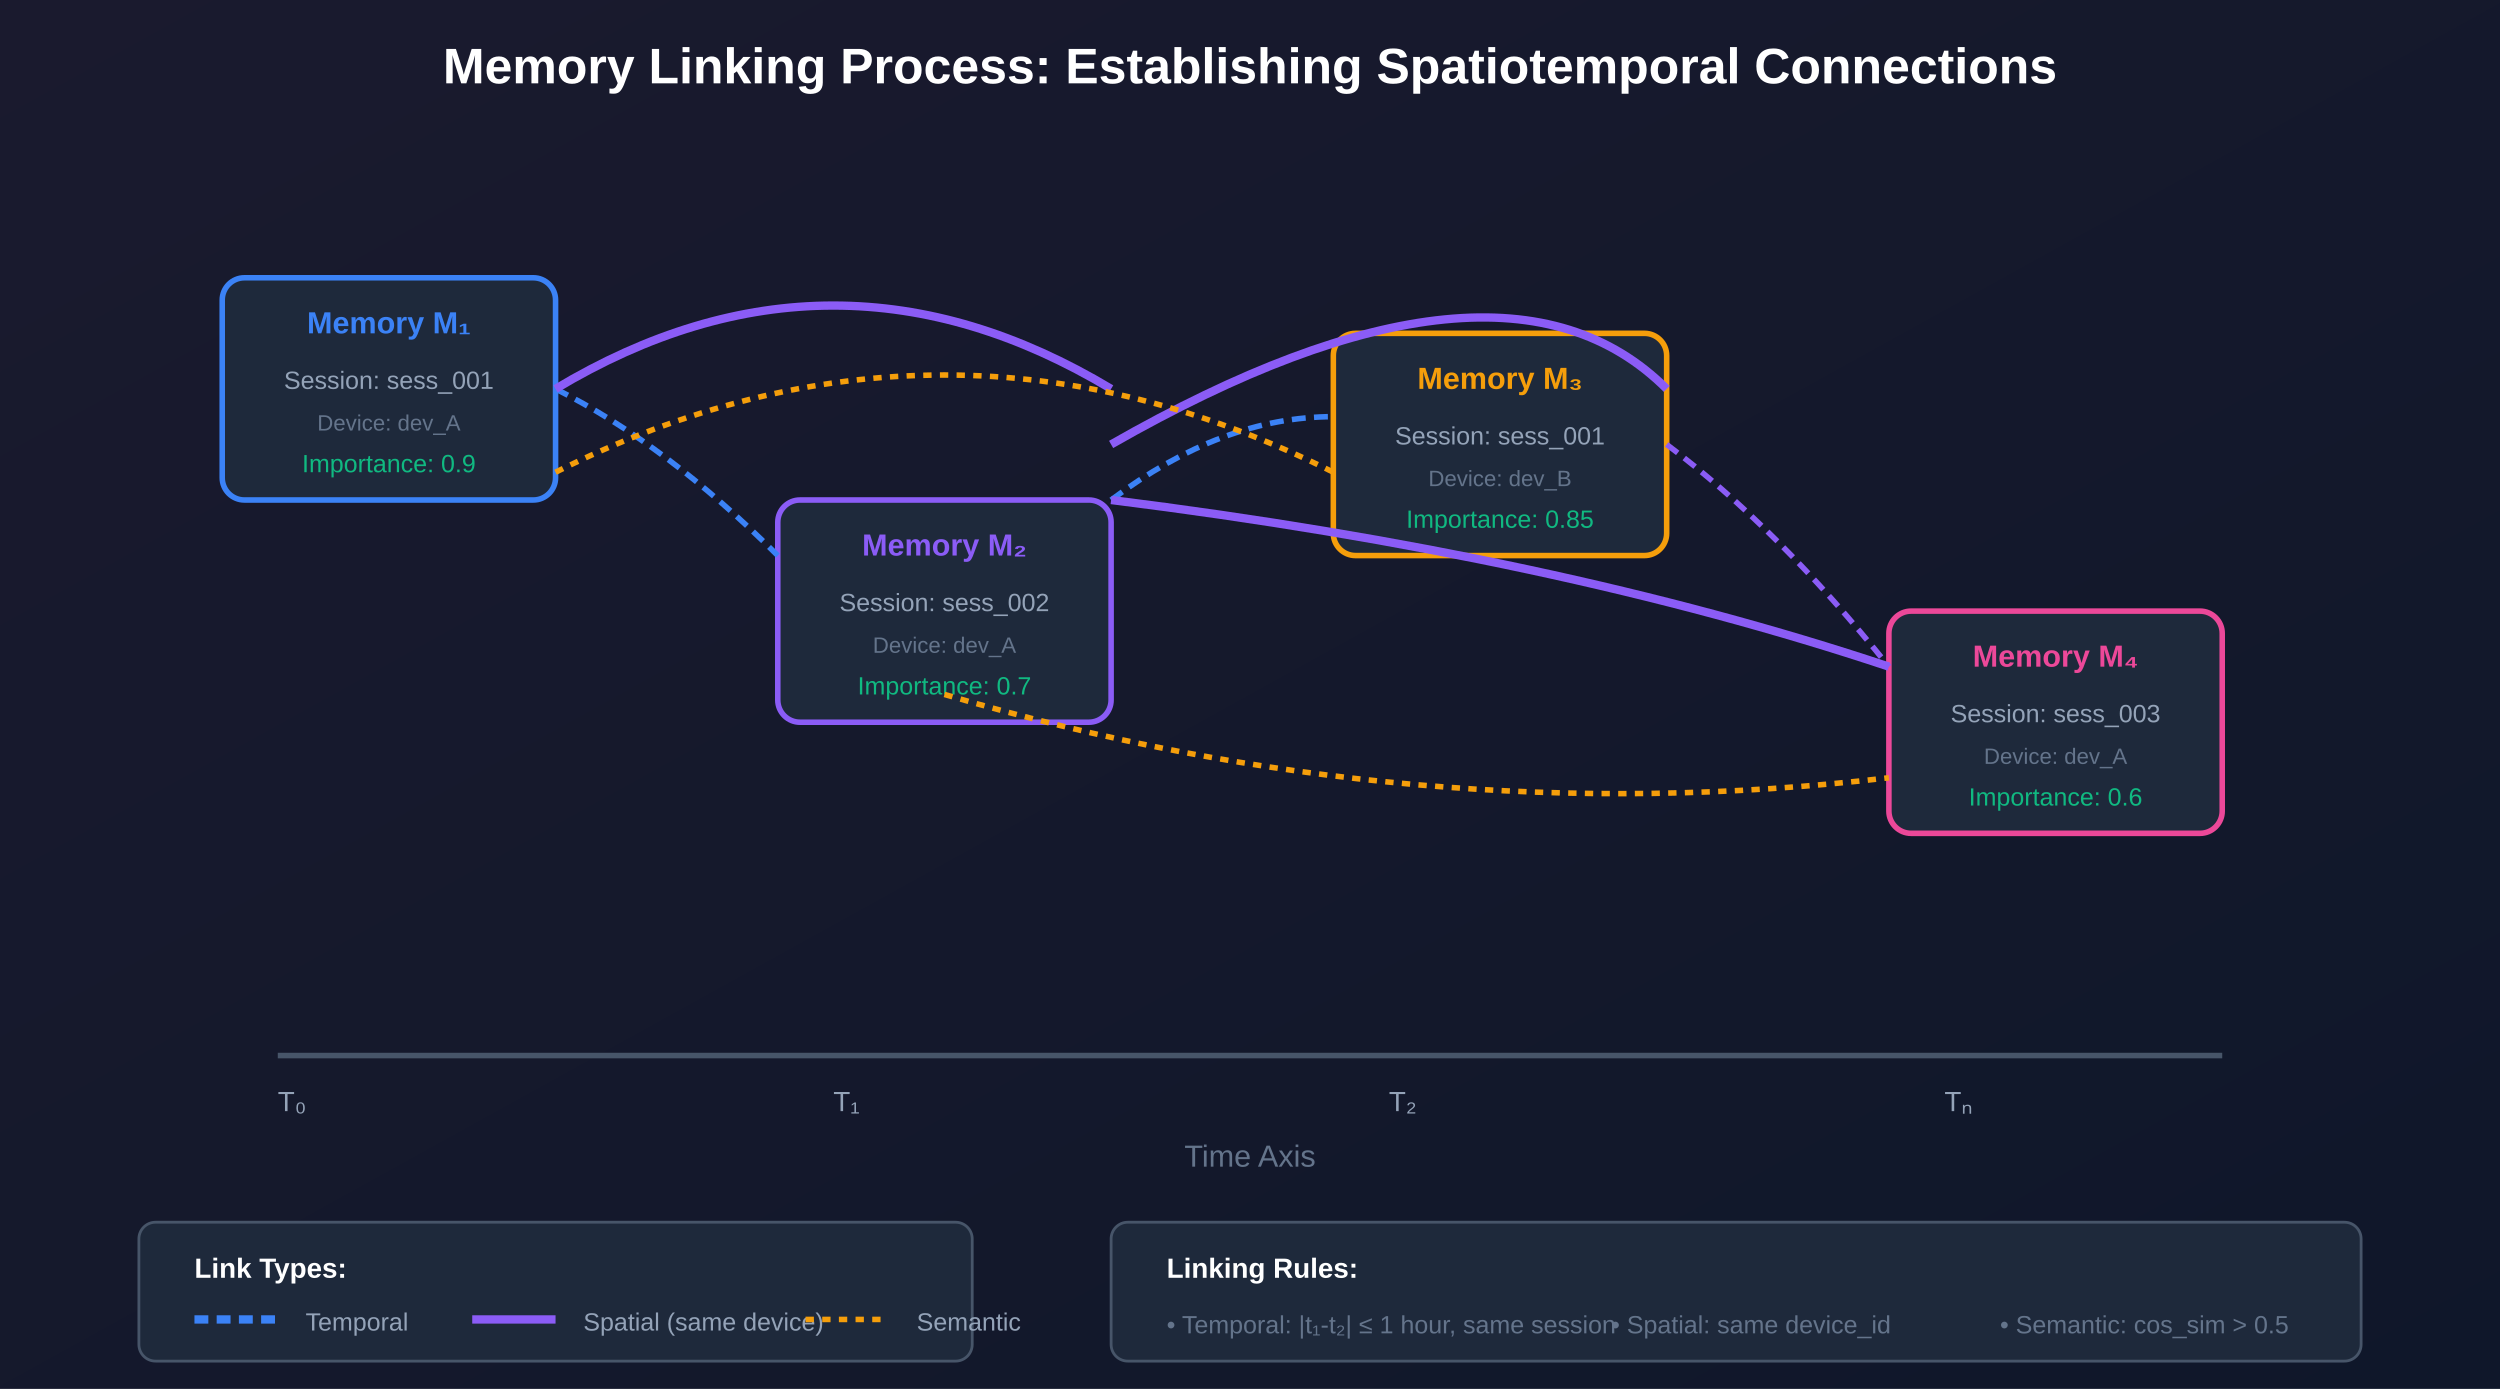
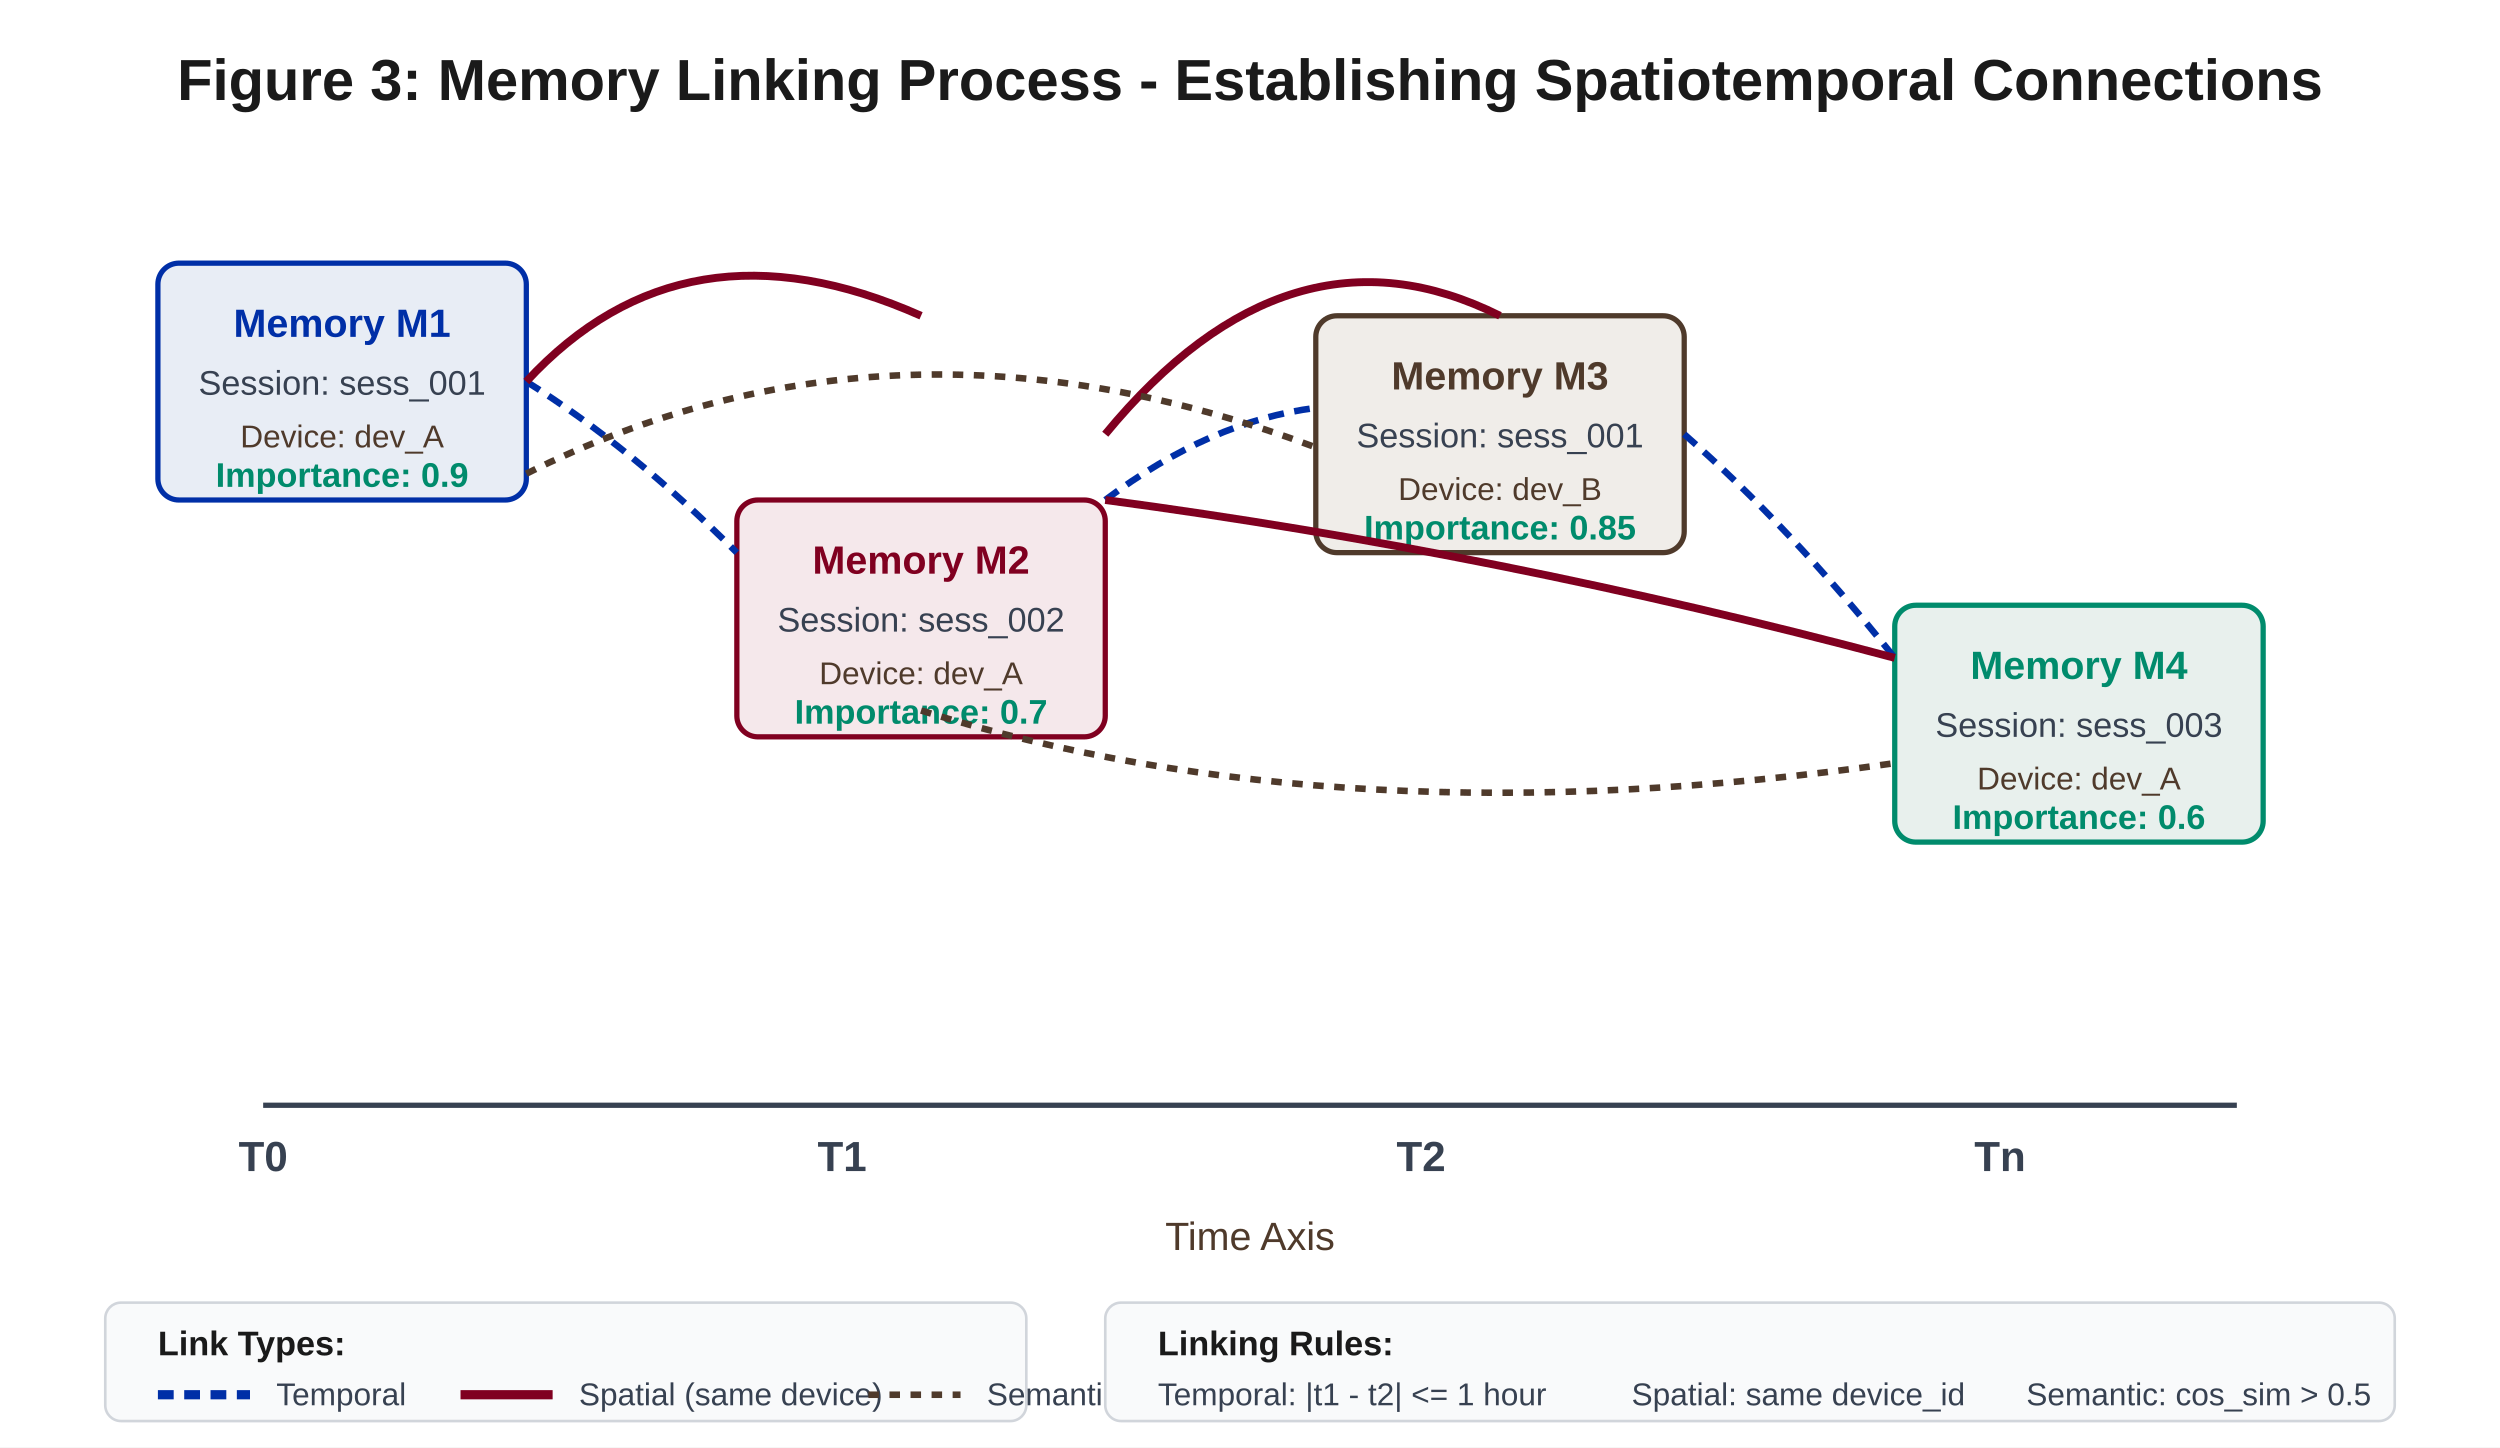
- <svg xmlns="http://www.w3.org/2000/svg" viewBox="0 0 900 500">
+ <svg xmlns="http://www.w3.org/2000/svg" viewBox="0 0 950 550">
  <defs>
-     <linearGradient id="bgGrad2" x1="0%" y1="0%" x2="100%" y2="100%">
-       <stop offset="0%" style="stop-color:#1a1a2e" />
-       <stop offset="100%" style="stop-color:#0f172a" />
-     </linearGradient>
+     <marker id="arrowT" markerWidth="10" markerHeight="7" refX="9" refY="3.5" orient="auto">
+       <polygon points="0 0, 10 3.5, 0 7" fill="#002FA7" />
+     </marker>
  </defs>
-   <rect width="900" height="500" fill="url(#bgGrad2)" />
-   <text x="450" y="30" text-anchor="middle" fill="#ffffff" font-family="Arial, sans-serif" font-size="18" font-weight="bold">Memory Linking Process: Establishing Spatiotemporal Connections</text>
-   <line x1="100" y1="380" x2="800" y2="380" stroke="#475569" stroke-width="2" />
-   <text x="100" y="400" fill="#94a3b8" font-family="Arial, sans-serif" font-size="10">T₀</text>
-   <text x="300" y="400" fill="#94a3b8" font-family="Arial, sans-serif" font-size="10">T₁</text>
-   <text x="500" y="400" fill="#94a3b8" font-family="Arial, sans-serif" font-size="10">T₂</text>
-   <text x="700" y="400" fill="#94a3b8" font-family="Arial, sans-serif" font-size="10">Tₙ</text>
-   <text x="450" y="420" text-anchor="middle" fill="#64748b" font-family="Arial, sans-serif" font-size="11">Time Axis</text>
-   <rect x="80" y="100" width="120" height="80" rx="8" fill="#1e293b" stroke="#3b82f6" stroke-width="2" />
-   <text x="140" y="120" text-anchor="middle" fill="#3b82f6" font-family="Arial, sans-serif" font-size="11" font-weight="bold">Memory M₁</text>
-   <text x="140" y="140" text-anchor="middle" fill="#94a3b8" font-family="Arial, sans-serif" font-size="9">Session: sess_001</text>
-   <text x="140" y="155" text-anchor="middle" fill="#64748b" font-family="Arial, sans-serif" font-size="8">Device: dev_A</text>
-   <text x="140" y="170" text-anchor="middle" fill="#10b981" font-family="Arial, sans-serif" font-size="9">Importance: 0.9</text>
-   <rect x="280" y="180" width="120" height="80" rx="8" fill="#1e293b" stroke="#8b5cf6" stroke-width="2" />
-   <text x="340" y="200" text-anchor="middle" fill="#8b5cf6" font-family="Arial, sans-serif" font-size="11" font-weight="bold">Memory M₂</text>
-   <text x="340" y="220" text-anchor="middle" fill="#94a3b8" font-family="Arial, sans-serif" font-size="9">Session: sess_002</text>
-   <text x="340" y="235" text-anchor="middle" fill="#64748b" font-family="Arial, sans-serif" font-size="8">Device: dev_A</text>
-   <text x="340" y="250" text-anchor="middle" fill="#10b981" font-family="Arial, sans-serif" font-size="9">Importance: 0.7</text>
-   <rect x="480" y="120" width="120" height="80" rx="8" fill="#1e293b" stroke="#f59e0b" stroke-width="2" />
-   <text x="540" y="140" text-anchor="middle" fill="#f59e0b" font-family="Arial, sans-serif" font-size="11" font-weight="bold">Memory M₃</text>
-   <text x="540" y="160" text-anchor="middle" fill="#94a3b8" font-family="Arial, sans-serif" font-size="9">Session: sess_001</text>
-   <text x="540" y="175" text-anchor="middle" fill="#64748b" font-family="Arial, sans-serif" font-size="8">Device: dev_B</text>
-   <text x="540" y="190" text-anchor="middle" fill="#10b981" font-family="Arial, sans-serif" font-size="9">Importance: 0.85</text>
-   <rect x="680" y="220" width="120" height="80" rx="8" fill="#1e293b" stroke="#ec4899" stroke-width="2" />
-   <text x="740" y="240" text-anchor="middle" fill="#ec4899" font-family="Arial, sans-serif" font-size="11" font-weight="bold">Memory M₄</text>
-   <text x="740" y="260" text-anchor="middle" fill="#94a3b8" font-family="Arial, sans-serif" font-size="9">Session: sess_003</text>
-   <text x="740" y="275" text-anchor="middle" fill="#64748b" font-family="Arial, sans-serif" font-size="8">Device: dev_A</text>
-   <text x="740" y="290" text-anchor="middle" fill="#10b981" font-family="Arial, sans-serif" font-size="9">Importance: 0.6</text>
-   <path d="M200 140 Q240 160 280 200" stroke="#3b82f6" stroke-width="2" fill="none" stroke-dasharray="5,3" />
-   <path d="M400 180 Q440 150 480 150" stroke="#3b82f6" stroke-width="2" fill="none" stroke-dasharray="5,3" />
-   <path d="M600 160 Q640 190 680 240" stroke="#8b5cf6" stroke-width="2" fill="none" stroke-dasharray="5,3" />
-   <path d="M200 140 Q300 80 400 140" stroke="#8b5cf6" stroke-width="3" fill="none" />
-   <path d="M400 160 Q540 80 600 140" stroke="#8b5cf6" stroke-width="3" fill="none" />
-   <path d="M400 180 Q560 200 680 240" stroke="#8b5cf6" stroke-width="3" fill="none" />
-   <path d="M200 170 Q340 100 480 170" stroke="#f59e0b" stroke-width="2" fill="none" stroke-dasharray="3,3" />
-   <path d="M340 250 Q510 300 680 280" stroke="#f59e0b" stroke-width="2" fill="none" stroke-dasharray="3,3" />
-   <rect x="50" y="440" width="300" height="50" rx="6" fill="#1e293b" stroke="#475569" stroke-width="1" />
-   <text x="70" y="460" fill="#ffffff" font-family="Arial, sans-serif" font-size="10" font-weight="bold">Link Types:</text>
-   <line x1="70" y1="475" x2="100" y2="475" stroke="#3b82f6" stroke-width="3" stroke-dasharray="5,3" />
-   <text x="110" y="479" fill="#94a3b8" font-family="Arial, sans-serif" font-size="9">Temporal</text>
-   <line x1="170" y1="475" x2="200" y2="475" stroke="#8b5cf6" stroke-width="3" />
-   <text x="210" y="479" fill="#94a3b8" font-family="Arial, sans-serif" font-size="9">Spatial (same device)</text>
-   <line x1="290" y1="475" x2="320" y2="475" stroke="#f59e0b" stroke-width="2" stroke-dasharray="3,3" />
-   <text x="330" y="479" fill="#94a3b8" font-family="Arial, sans-serif" font-size="9">Semantic</text>
-   <rect x="400" y="440" width="450" height="50" rx="6" fill="#1e293b" stroke="#475569" stroke-width="1" />
-   <text x="420" y="460" fill="#ffffff" font-family="Arial, sans-serif" font-size="10" font-weight="bold">Linking Rules:</text>
-   <text x="420" y="480" fill="#64748b" font-family="Arial, sans-serif" font-size="9">• Temporal: |t₁-t₂| ≤ 1 hour, same session</text>
-   <text x="580" y="480" fill="#64748b" font-family="Arial, sans-serif" font-size="9">• Spatial: same device_id</text>
-   <text x="720" y="480" fill="#64748b" font-family="Arial, sans-serif" font-size="9">• Semantic: cos_sim &gt; 0.5</text>
+   <rect width="950" height="550" fill="#ffffff" />
+   <text x="475" y="38" text-anchor="middle" fill="#1a1a1a" font-family="Arial, sans-serif" font-size="22" font-weight="bold">Figure 3: Memory Linking Process - Establishing Spatiotemporal Connections</text>
+   <line x1="100" y1="420" x2="850" y2="420" stroke="#374151" stroke-width="2" />
+   <text x="100" y="445" text-anchor="middle" fill="#374151" font-family="Arial, sans-serif" font-size="16" font-weight="bold">T0</text>
+   <text x="320" y="445" text-anchor="middle" fill="#374151" font-family="Arial, sans-serif" font-size="16" font-weight="bold">T1</text>
+   <text x="540" y="445" text-anchor="middle" fill="#374151" font-family="Arial, sans-serif" font-size="16" font-weight="bold">T2</text>
+   <text x="760" y="445" text-anchor="middle" fill="#374151" font-family="Arial, sans-serif" font-size="16" font-weight="bold">Tn</text>
+   <text x="475" y="475" text-anchor="middle" fill="#4F3A2B" font-family="Arial, sans-serif" font-size="15">Time Axis</text>
+   <rect x="60" y="100" width="140" height="90" rx="8" fill="#e8edf5" stroke="#002FA7" stroke-width="2" />
+   <text x="130" y="128" text-anchor="middle" fill="#002FA7" font-family="Arial, sans-serif" font-size="15" font-weight="bold">Memory M1</text>
+   <text x="130" y="150" text-anchor="middle" fill="#374151" font-family="Arial, sans-serif" font-size="13">Session: sess_001</text>
+   <text x="130" y="170" text-anchor="middle" fill="#4F3A2B" font-family="Arial, sans-serif" font-size="12">Device: dev_A</text>
+   <text x="130" y="185" text-anchor="middle" fill="#008B6C" font-family="Arial, sans-serif" font-size="13" font-weight="bold">Importance: 0.9</text>
+   <rect x="280" y="190" width="140" height="90" rx="8" fill="#f5e8eb" stroke="#800020" stroke-width="2" />
+   <text x="350" y="218" text-anchor="middle" fill="#800020" font-family="Arial, sans-serif" font-size="15" font-weight="bold">Memory M2</text>
+   <text x="350" y="240" text-anchor="middle" fill="#374151" font-family="Arial, sans-serif" font-size="13">Session: sess_002</text>
+   <text x="350" y="260" text-anchor="middle" fill="#4F3A2B" font-family="Arial, sans-serif" font-size="12">Device: dev_A</text>
+   <text x="350" y="275" text-anchor="middle" fill="#008B6C" font-family="Arial, sans-serif" font-size="13" font-weight="bold">Importance: 0.7</text>
+   <rect x="500" y="120" width="140" height="90" rx="8" fill="#f0ede9" stroke="#4F3A2B" stroke-width="2" />
+   <text x="570" y="148" text-anchor="middle" fill="#4F3A2B" font-family="Arial, sans-serif" font-size="15" font-weight="bold">Memory M3</text>
+   <text x="570" y="170" text-anchor="middle" fill="#374151" font-family="Arial, sans-serif" font-size="13">Session: sess_001</text>
+   <text x="570" y="190" text-anchor="middle" fill="#4F3A2B" font-family="Arial, sans-serif" font-size="12">Device: dev_B</text>
+   <text x="570" y="205" text-anchor="middle" fill="#008B6C" font-family="Arial, sans-serif" font-size="13" font-weight="bold">Importance: 0.85</text>
+   <rect x="720" y="230" width="140" height="90" rx="8" fill="#e8f0ed" stroke="#008B6C" stroke-width="2" />
+   <text x="790" y="258" text-anchor="middle" fill="#008B6C" font-family="Arial, sans-serif" font-size="15" font-weight="bold">Memory M4</text>
+   <text x="790" y="280" text-anchor="middle" fill="#374151" font-family="Arial, sans-serif" font-size="13">Session: sess_003</text>
+   <text x="790" y="300" text-anchor="middle" fill="#4F3A2B" font-family="Arial, sans-serif" font-size="12">Device: dev_A</text>
+   <text x="790" y="315" text-anchor="middle" fill="#008B6C" font-family="Arial, sans-serif" font-size="13" font-weight="bold">Importance: 0.6</text>
+   <path d="M200 145 Q240 170 280 210" stroke="#002FA7" stroke-width="2.5" fill="none" stroke-dasharray="6,4" />
+   <path d="M420 190 Q460 160 500 155" stroke="#002FA7" stroke-width="2.5" fill="none" stroke-dasharray="6,4" />
+   <path d="M640 165 Q680 200 720 250" stroke="#002FA7" stroke-width="2.5" fill="none" stroke-dasharray="6,4" />
+   <path d="M200 145 Q260 80 350 120" stroke="#800020" stroke-width="3" fill="none" />
+   <path d="M420 165 Q490 80 570 120" stroke="#800020" stroke-width="3" fill="none" />
+   <path d="M420 190 Q570 210 720 250" stroke="#800020" stroke-width="3" fill="none" />
+   <path d="M200 180 Q340 110 500 170" stroke="#4F3A2B" stroke-width="2.5" fill="none" stroke-dasharray="4,4" />
+   <path d="M350 270 Q510 320 720 290" stroke="#4F3A2B" stroke-width="2.5" fill="none" stroke-dasharray="4,4" />
+   <rect x="40" y="495" width="350" height="45" rx="6" fill="#f9fafb" stroke="#d1d5db" stroke-width="1" />
+   <text x="60" y="515" fill="#1a1a1a" font-family="Arial, sans-serif" font-size="13" font-weight="bold">Link Types:</text>
+   <line x1="60" y1="530" x2="95" y2="530" stroke="#002FA7" stroke-width="3.5" stroke-dasharray="6,4" />
+   <text x="105" y="534" fill="#374151" font-family="Arial, sans-serif" font-size="12">Temporal</text>
+   <line x1="175" y1="530" x2="210" y2="530" stroke="#800020" stroke-width="3.5" />
+   <text x="220" y="534" fill="#374151" font-family="Arial, sans-serif" font-size="12">Spatial (same device)</text>
+   <line x1="330" y1="530" x2="365" y2="530" stroke="#4F3A2B" stroke-width="2.5" stroke-dasharray="4,4" />
+   <text x="375" y="534" fill="#374151" font-family="Arial, sans-serif" font-size="12">Semantic</text>
+   <rect x="420" y="495" width="490" height="45" rx="6" fill="#f9fafb" stroke="#d1d5db" stroke-width="1" />
+   <text x="440" y="515" fill="#1a1a1a" font-family="Arial, sans-serif" font-size="13" font-weight="bold">Linking Rules:</text>
+   <text x="440" y="534" fill="#374151" font-family="Arial, sans-serif" font-size="12">Temporal: |t1 - t2| &lt;= 1 hour</text>
+   <text x="620" y="534" fill="#374151" font-family="Arial, sans-serif" font-size="12">Spatial: same device_id</text>
+   <text x="770" y="534" fill="#374151" font-family="Arial, sans-serif" font-size="12">Semantic: cos_sim &gt; 0.5</text>
</svg>
